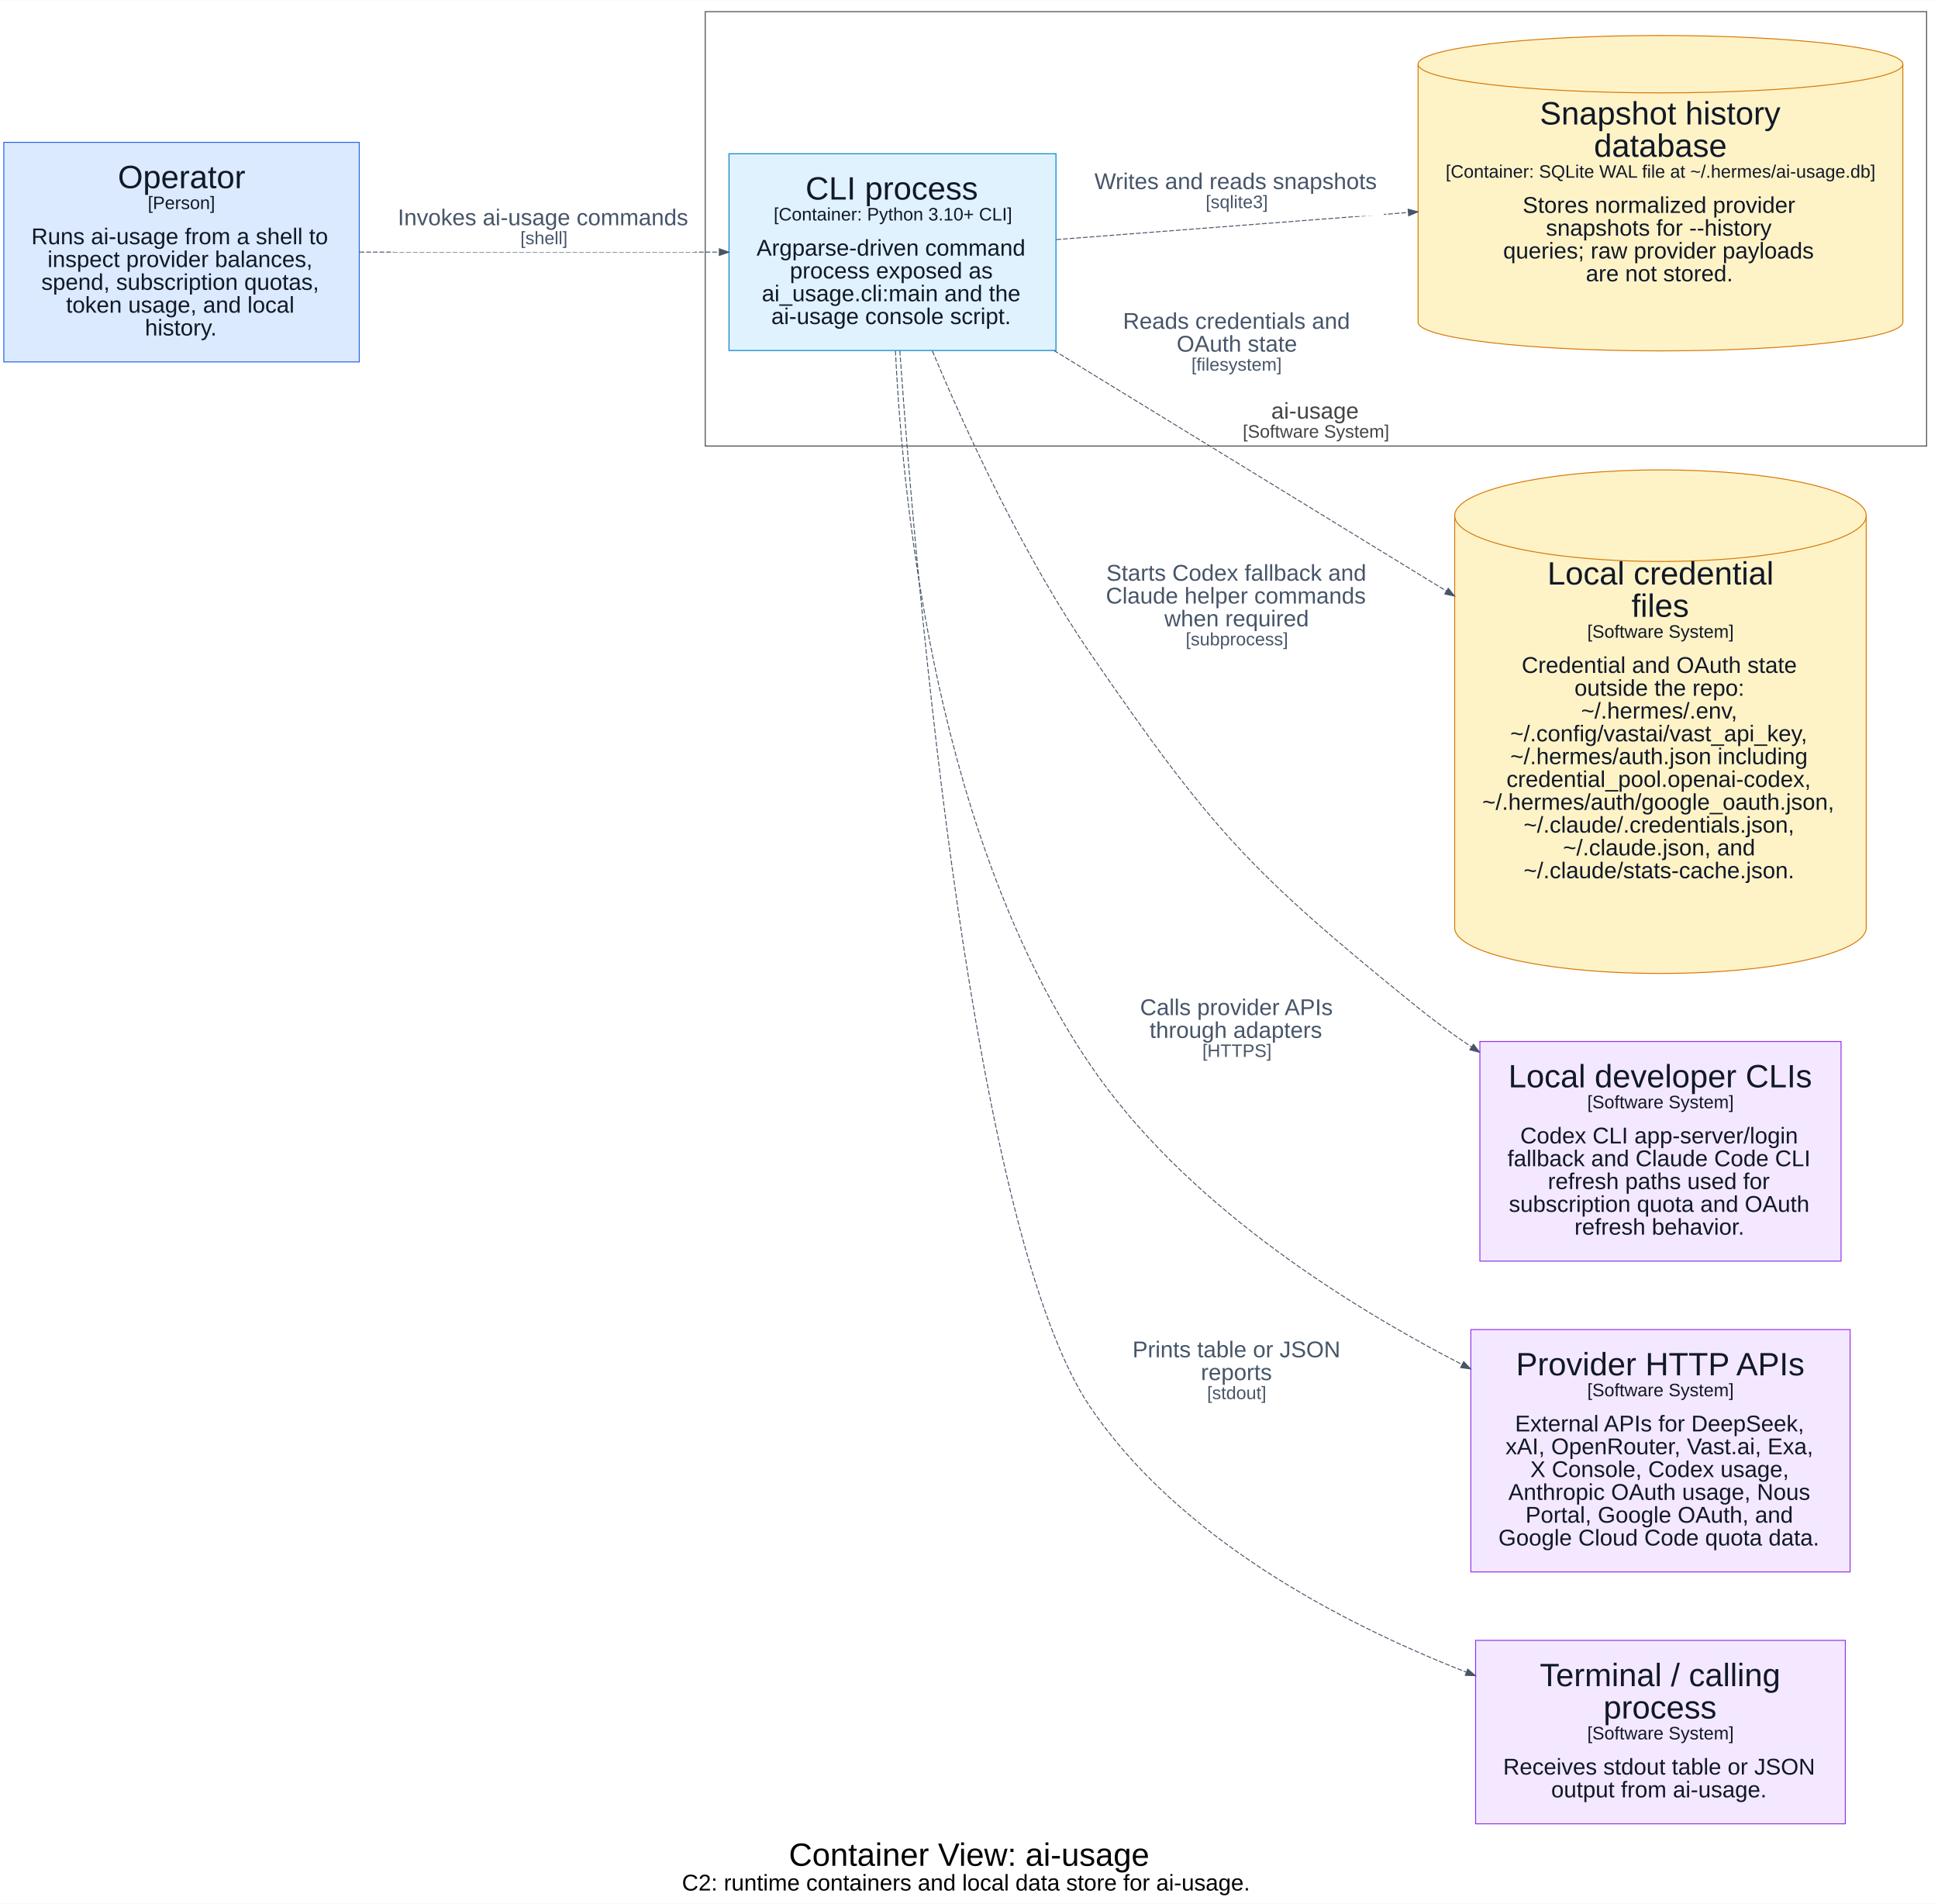
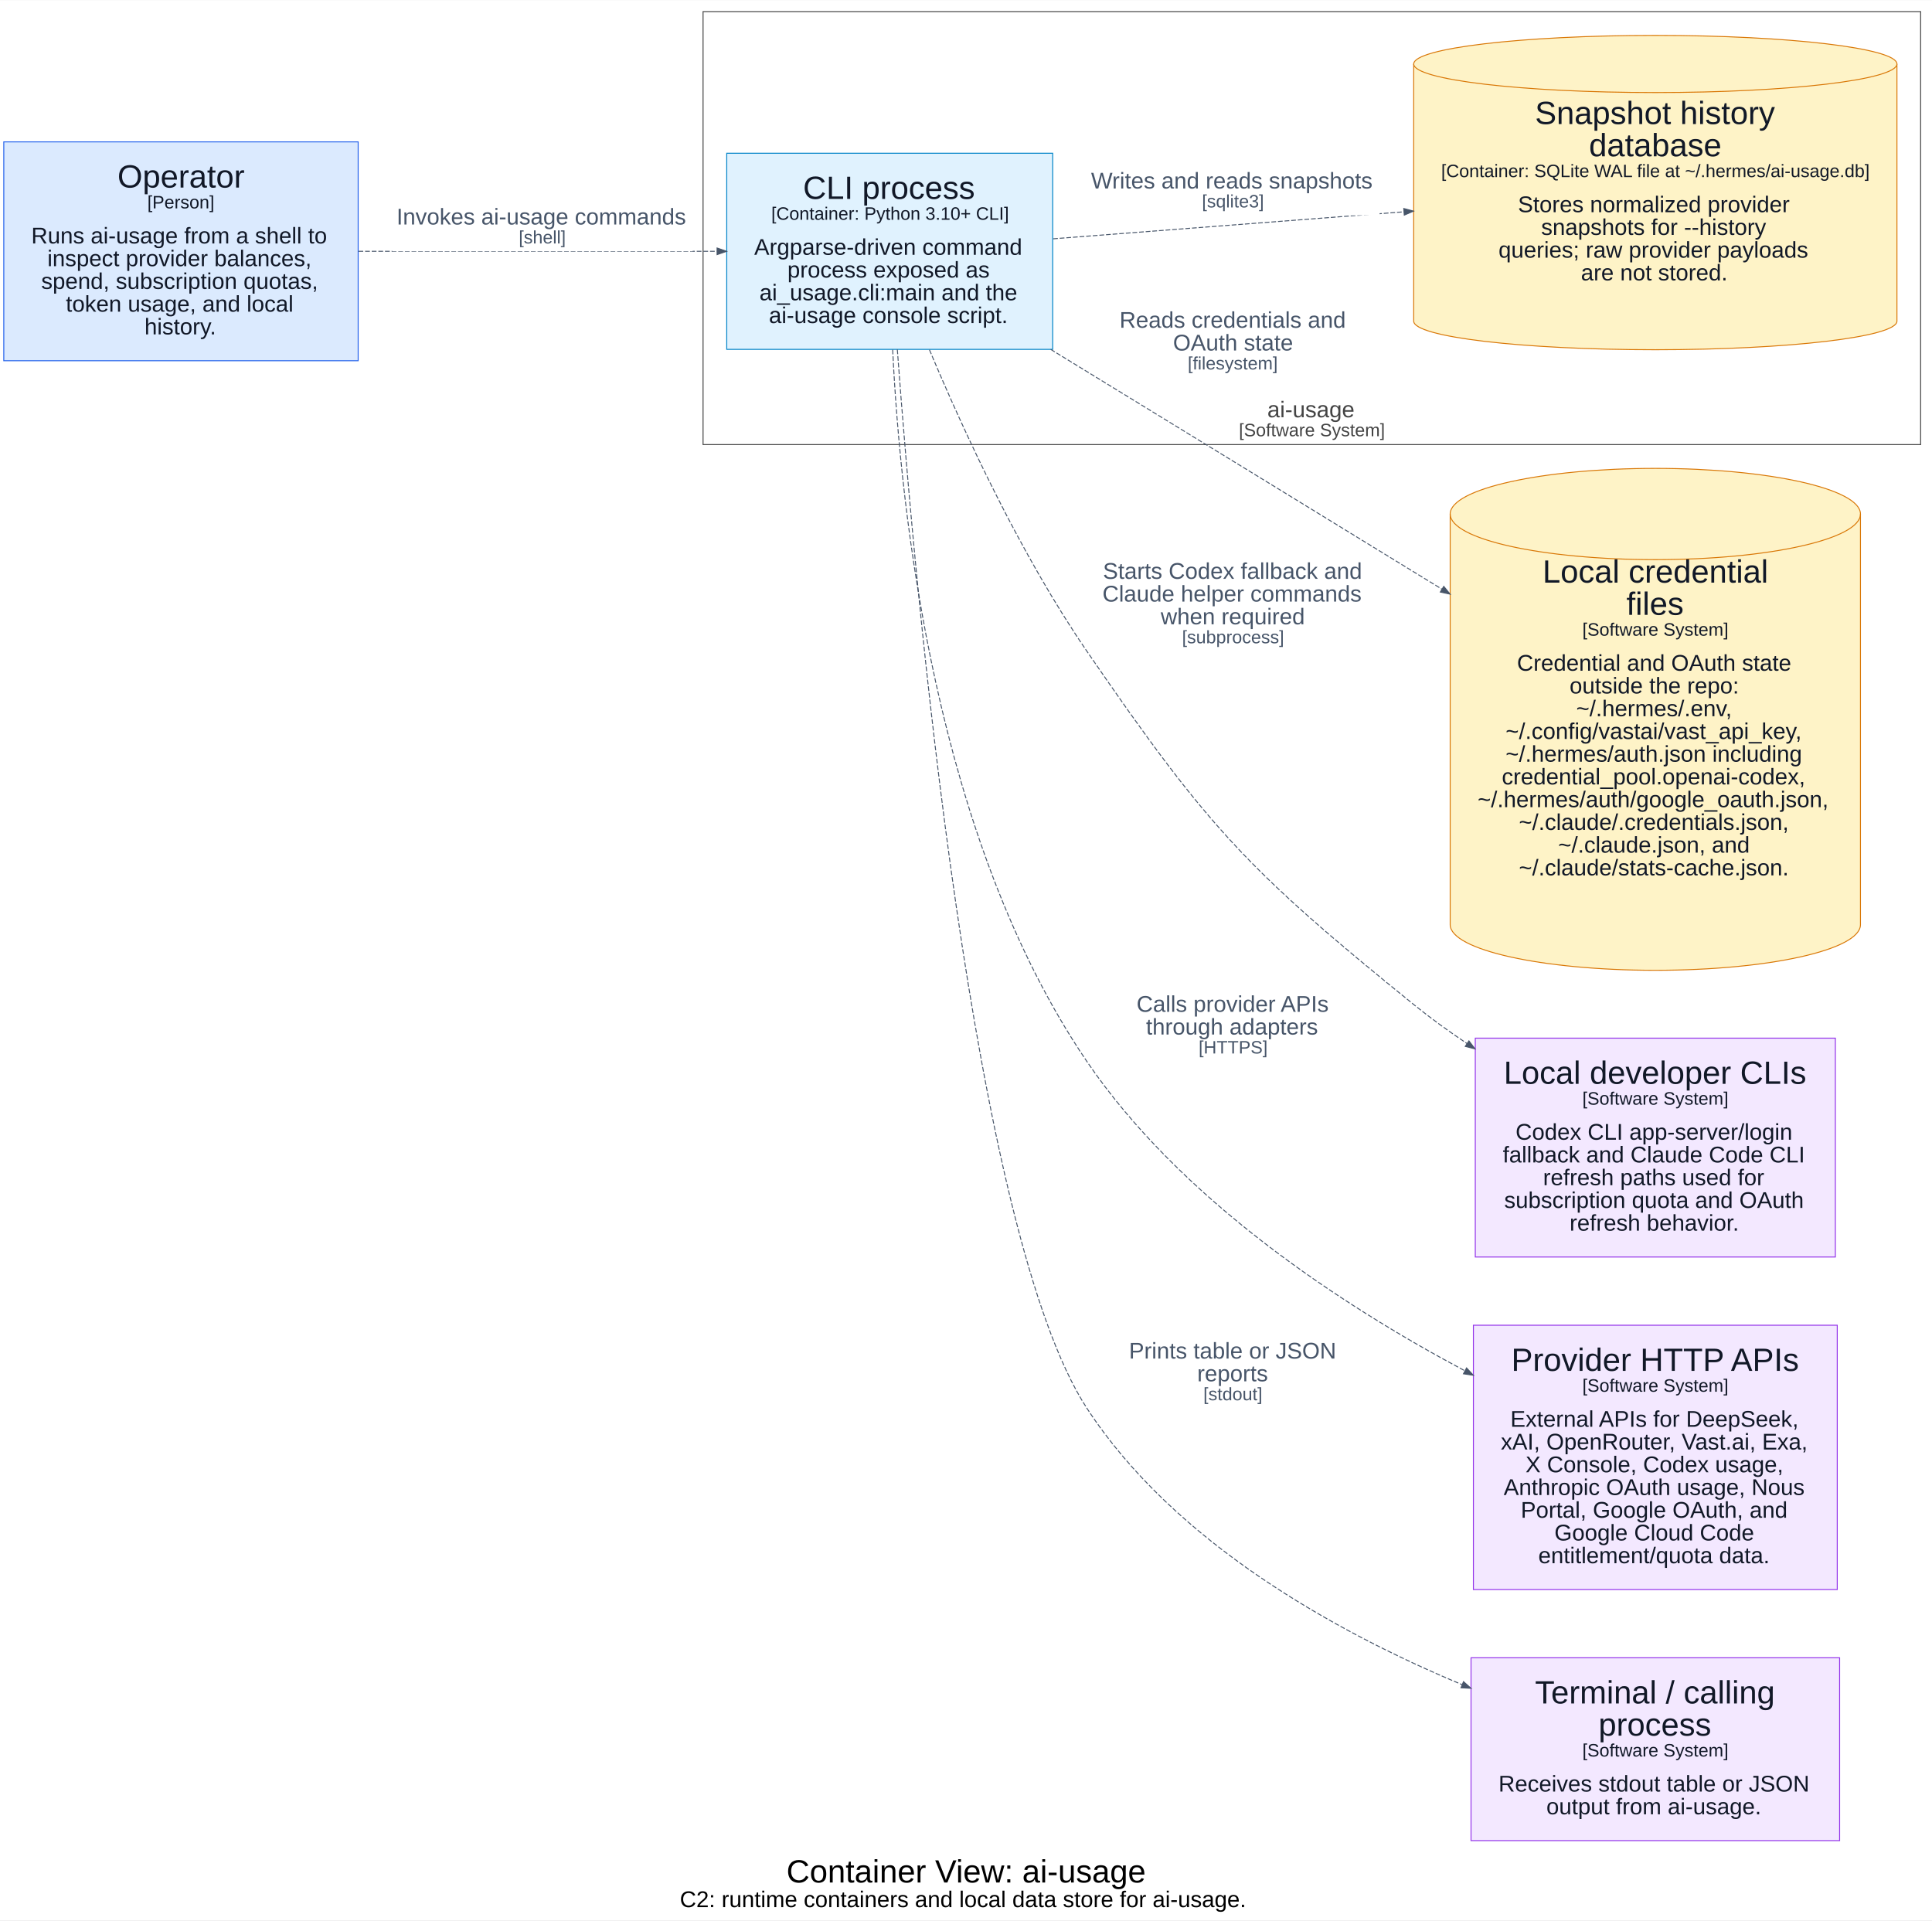
- <svg xmlns="http://www.w3.org/2000/svg" width="2039pt" height="2003pt" viewBox="0.00 0.00 2039.00 2002.50">
-   <g id="graph0" class="graph" transform="scale(1 1) rotate(0) translate(4 1998.5)">
-     <polygon fill="white" stroke="transparent" points="-4,4 -4,-1998.5 2035,-1998.5 2035,4 -4,4" />
+ <svg xmlns="http://www.w3.org/2000/svg" width="2039pt" height="2027pt" viewBox="0.00 0.00 2039.00 2026.50">
+   <g id="graph0" class="graph" transform="scale(1 1) rotate(0) translate(4 2022.5)">
+     <polygon fill="white" stroke="transparent" points="-4,4 -4,-2022.5 2035,-2022.5 2035,4 -4,4" />
    <text text-anchor="start" x="826" y="-35.8" font-family="Arial" font-size="34.00">Container View: ai-usage</text>
    <text text-anchor="start" x="713.5" y="-9.8" font-family="Arial" font-size="24.00">C2: runtime containers and local data store for ai-usage.</text>
    <g id="clust1" class="cluster">
-       <polygon fill="none" stroke="#444444" points="738,-1529.5 738,-1986.5 2023,-1986.5 2023,-1529.5 738,-1529.5" />
-       <text text-anchor="start" x="1333.5" y="-1558.3" font-family="Arial" font-size="24.00" fill="#444444">ai-usage</text>
-       <text text-anchor="start" x="1303.5" y="-1538.3" font-family="Arial" font-size="19.00" fill="#444444">[Software System]</text>
+       <polygon fill="none" stroke="#444444" points="738,-1553.5 738,-2010.5 2023,-2010.5 2023,-1553.5 738,-1553.5" />
+       <text text-anchor="start" x="1333.5" y="-1582.3" font-family="Arial" font-size="24.00" fill="#444444">ai-usage</text>
+       <text text-anchor="start" x="1303.5" y="-1562.3" font-family="Arial" font-size="19.00" fill="#444444">[Software System]</text>
    </g>
    <g id="1" class="node">
-       <polygon fill="#dbeafe" stroke="#2563eb" points="374,-1849 0,-1849 0,-1618 374,-1618 374,-1849" />
-       <text text-anchor="start" x="120" y="-1800.8" font-family="Arial" font-size="34.00" fill="#111827">Operator</text>
-       <text text-anchor="start" x="151.5" y="-1778.8" font-family="Arial" font-size="19.00" fill="#111827">[Person]</text>
-       <text text-anchor="start" x="29" y="-1741.8" font-family="Arial" font-size="24.00" fill="#111827">Runs ai-usage from a shell to</text>
-       <text text-anchor="start" x="46" y="-1717.8" font-family="Arial" font-size="24.00" fill="#111827">inspect provider balances,</text>
-       <text text-anchor="start" x="39.5" y="-1693.8" font-family="Arial" font-size="24.00" fill="#111827">spend, subscription quotas,</text>
-       <text text-anchor="start" x="65.5" y="-1669.8" font-family="Arial" font-size="24.00" fill="#111827">token usage, and local</text>
-       <text text-anchor="start" x="148.5" y="-1645.8" font-family="Arial" font-size="24.00" fill="#111827">history.</text>
+       <polygon fill="#dbeafe" stroke="#2563eb" points="374,-1873 0,-1873 0,-1642 374,-1642 374,-1873" />
+       <text text-anchor="start" x="120" y="-1824.8" font-family="Arial" font-size="34.00" fill="#111827">Operator</text>
+       <text text-anchor="start" x="151.5" y="-1802.8" font-family="Arial" font-size="19.00" fill="#111827">[Person]</text>
+       <text text-anchor="start" x="29" y="-1765.8" font-family="Arial" font-size="24.00" fill="#111827">Runs ai-usage from a shell to</text>
+       <text text-anchor="start" x="46" y="-1741.8" font-family="Arial" font-size="24.00" fill="#111827">inspect provider balances,</text>
+       <text text-anchor="start" x="39.5" y="-1717.8" font-family="Arial" font-size="24.00" fill="#111827">spend, subscription quotas,</text>
+       <text text-anchor="start" x="65.5" y="-1693.8" font-family="Arial" font-size="24.00" fill="#111827">token usage, and local</text>
+       <text text-anchor="start" x="148.5" y="-1669.8" font-family="Arial" font-size="24.00" fill="#111827">history.</text>
    </g>
    <g id="3" class="node">
-       <polygon fill="#e0f2fe" stroke="#0284c7" points="1107,-1837 763,-1837 763,-1630 1107,-1630 1107,-1837" />
-       <text text-anchor="start" x="843.5" y="-1788.8" font-family="Arial" font-size="34.00" fill="#111827">CLI process</text>
-       <text text-anchor="start" x="810" y="-1766.8" font-family="Arial" font-size="19.00" fill="#111827">[Container: Python 3.10+ CLI]</text>
-       <text text-anchor="start" x="792" y="-1729.8" font-family="Arial" font-size="24.00" fill="#111827">Argparse-driven command</text>
-       <text text-anchor="start" x="827" y="-1705.8" font-family="Arial" font-size="24.00" fill="#111827">process exposed as</text>
-       <text text-anchor="start" x="797.5" y="-1681.8" font-family="Arial" font-size="24.00" fill="#111827">ai_usage.cli:main and the</text>
-       <text text-anchor="start" x="807.5" y="-1657.8" font-family="Arial" font-size="24.00" fill="#111827">ai-usage console script.</text>
+       <polygon fill="#e0f2fe" stroke="#0284c7" points="1107,-1861 763,-1861 763,-1654 1107,-1654 1107,-1861" />
+       <text text-anchor="start" x="843.5" y="-1812.8" font-family="Arial" font-size="34.00" fill="#111827">CLI process</text>
+       <text text-anchor="start" x="810" y="-1790.8" font-family="Arial" font-size="19.00" fill="#111827">[Container: Python 3.10+ CLI]</text>
+       <text text-anchor="start" x="792" y="-1753.8" font-family="Arial" font-size="24.00" fill="#111827">Argparse-driven command</text>
+       <text text-anchor="start" x="827" y="-1729.8" font-family="Arial" font-size="24.00" fill="#111827">process exposed as</text>
+       <text text-anchor="start" x="797.5" y="-1705.8" font-family="Arial" font-size="24.00" fill="#111827">ai_usage.cli:main and the</text>
+       <text text-anchor="start" x="807.5" y="-1681.8" font-family="Arial" font-size="24.00" fill="#111827">ai-usage console script.</text>
    </g>
    <g id="19" class="edge">
-       <path fill="none" stroke="#475569" stroke-dasharray="5,2" d="M374.32,-1733.5C489.94,-1733.5 637.81,-1733.5 752.52,-1733.5" />
-       <polygon fill="#475569" stroke="#475569" points="752.81,-1737 762.81,-1733.5 752.81,-1730 752.81,-1737" />
-       <polygon fill="white" stroke="transparent" points="410,-1733.5 410,-1784.5 727,-1784.5 727,-1733.5 410,-1733.5" />
-       <text text-anchor="start" x="414.5" y="-1761.8" font-family="Arial" font-size="24.00" fill="#475569">Invokes ai-usage commands</text>
-       <text text-anchor="start" x="543.5" y="-1741.8" font-family="Arial" font-size="19.00" fill="#475569">[shell]</text>
+       <path fill="none" stroke="#475569" stroke-dasharray="5,2" d="M374.32,-1757.5C489.94,-1757.5 637.81,-1757.5 752.52,-1757.5" />
+       <polygon fill="#475569" stroke="#475569" points="752.81,-1761 762.81,-1757.5 752.81,-1754 752.81,-1761" />
+       <polygon fill="white" stroke="transparent" points="410,-1757.5 410,-1808.5 727,-1808.5 727,-1757.5 410,-1757.5" />
+       <text text-anchor="start" x="414.5" y="-1785.8" font-family="Arial" font-size="24.00" fill="#475569">Invokes ai-usage commands</text>
+       <text text-anchor="start" x="543.5" y="-1765.8" font-family="Arial" font-size="19.00" fill="#475569">[shell]</text>
    </g>
    <g id="14" class="node">
-       <path fill="#fef3c7" stroke="#d97706" d="M1959.5,-1456.22C1959.5,-1482.79 1862.46,-1504.38 1743,-1504.38 1623.54,-1504.38 1526.5,-1482.79 1526.5,-1456.22 1526.5,-1456.22 1526.5,-1022.78 1526.5,-1022.78 1526.5,-996.21 1623.54,-974.62 1743,-974.62 1862.46,-974.62 1959.5,-996.21 1959.5,-1022.78 1959.5,-1022.78 1959.5,-1456.22 1959.5,-1456.22" />
-       <path fill="none" stroke="#d97706" d="M1959.5,-1456.22C1959.5,-1429.64 1862.46,-1408.06 1743,-1408.06 1623.54,-1408.06 1526.5,-1429.64 1526.5,-1456.22" />
-       <text text-anchor="start" x="1624" y="-1383.8" font-family="Arial" font-size="34.00" fill="#111827">Local credential</text>
-       <text text-anchor="start" x="1712.5" y="-1349.8" font-family="Arial" font-size="34.00" fill="#111827">files</text>
-       <text text-anchor="start" x="1666" y="-1327.8" font-family="Arial" font-size="19.00" fill="#111827">[Software System]</text>
-       <text text-anchor="start" x="1597" y="-1290.8" font-family="Arial" font-size="24.00" fill="#111827">Credential and OAuth state</text>
-       <text text-anchor="start" x="1652.5" y="-1266.8" font-family="Arial" font-size="24.00" fill="#111827">outside the repo:</text>
-       <text text-anchor="start" x="1659.5" y="-1242.8" font-family="Arial" font-size="24.00" fill="#111827">~/.hermes/.env,</text>
-       <text text-anchor="start" x="1585" y="-1218.8" font-family="Arial" font-size="24.00" fill="#111827">~/.config/vastai/vast_api_key,</text>
-       <text text-anchor="start" x="1585" y="-1194.8" font-family="Arial" font-size="24.00" fill="#111827">~/.hermes/auth.json including</text>
-       <text text-anchor="start" x="1581" y="-1170.8" font-family="Arial" font-size="24.00" fill="#111827">credential_pool.openai-codex,</text>
-       <text text-anchor="start" x="1555.5" y="-1146.8" font-family="Arial" font-size="24.00" fill="#111827">~/.hermes/auth/google_oauth.json,</text>
-       <text text-anchor="start" x="1599" y="-1122.8" font-family="Arial" font-size="24.00" fill="#111827">~/.claude/.credentials.json,</text>
-       <text text-anchor="start" x="1640.5" y="-1098.8" font-family="Arial" font-size="24.00" fill="#111827">~/.claude.json, and</text>
-       <text text-anchor="start" x="1599" y="-1074.8" font-family="Arial" font-size="24.00" fill="#111827">~/.claude/stats-cache.json.</text>
+       <path fill="#fef3c7" stroke="#d97706" d="M1959.5,-1480.22C1959.5,-1506.79 1862.46,-1528.38 1743,-1528.38 1623.54,-1528.38 1526.5,-1506.79 1526.5,-1480.22 1526.5,-1480.22 1526.5,-1046.78 1526.5,-1046.78 1526.5,-1020.21 1623.54,-998.62 1743,-998.62 1862.46,-998.62 1959.5,-1020.21 1959.5,-1046.78 1959.5,-1046.78 1959.5,-1480.22 1959.5,-1480.22" />
+       <path fill="none" stroke="#d97706" d="M1959.5,-1480.22C1959.5,-1453.64 1862.46,-1432.06 1743,-1432.06 1623.54,-1432.06 1526.5,-1453.64 1526.5,-1480.22" />
+       <text text-anchor="start" x="1624" y="-1407.8" font-family="Arial" font-size="34.00" fill="#111827">Local credential</text>
+       <text text-anchor="start" x="1712.5" y="-1373.8" font-family="Arial" font-size="34.00" fill="#111827">files</text>
+       <text text-anchor="start" x="1666" y="-1351.8" font-family="Arial" font-size="19.00" fill="#111827">[Software System]</text>
+       <text text-anchor="start" x="1597" y="-1314.8" font-family="Arial" font-size="24.00" fill="#111827">Credential and OAuth state</text>
+       <text text-anchor="start" x="1652.5" y="-1290.8" font-family="Arial" font-size="24.00" fill="#111827">outside the repo:</text>
+       <text text-anchor="start" x="1659.5" y="-1266.8" font-family="Arial" font-size="24.00" fill="#111827">~/.hermes/.env,</text>
+       <text text-anchor="start" x="1585" y="-1242.8" font-family="Arial" font-size="24.00" fill="#111827">~/.config/vastai/vast_api_key,</text>
+       <text text-anchor="start" x="1585" y="-1218.8" font-family="Arial" font-size="24.00" fill="#111827">~/.hermes/auth.json including</text>
+       <text text-anchor="start" x="1581" y="-1194.8" font-family="Arial" font-size="24.00" fill="#111827">credential_pool.openai-codex,</text>
+       <text text-anchor="start" x="1555.5" y="-1170.8" font-family="Arial" font-size="24.00" fill="#111827">~/.hermes/auth/google_oauth.json,</text>
+       <text text-anchor="start" x="1599" y="-1146.8" font-family="Arial" font-size="24.00" fill="#111827">~/.claude/.credentials.json,</text>
+       <text text-anchor="start" x="1640.5" y="-1122.8" font-family="Arial" font-size="24.00" fill="#111827">~/.claude.json, and</text>
+       <text text-anchor="start" x="1599" y="-1098.8" font-family="Arial" font-size="24.00" fill="#111827">~/.claude/stats-cache.json.</text>
    </g>
    <g id="15" class="node">
-       <polygon fill="#f3e8ff" stroke="#9333ea" points="1933,-903 1553,-903 1553,-672 1933,-672 1933,-903" />
-       <text text-anchor="start" x="1583" y="-854.8" font-family="Arial" font-size="34.00" fill="#111827">Local developer CLIs</text>
-       <text text-anchor="start" x="1666" y="-832.8" font-family="Arial" font-size="19.00" fill="#111827">[Software System]</text>
-       <text text-anchor="start" x="1595.5" y="-795.8" font-family="Arial" font-size="24.00" fill="#111827">Codex CLI app-server/login</text>
-       <text text-anchor="start" x="1582" y="-771.8" font-family="Arial" font-size="24.00" fill="#111827">fallback and Claude Code CLI</text>
-       <text text-anchor="start" x="1624.5" y="-747.8" font-family="Arial" font-size="24.00" fill="#111827">refresh paths used for</text>
-       <text text-anchor="start" x="1583.5" y="-723.8" font-family="Arial" font-size="24.00" fill="#111827">subscription quota and OAuth</text>
-       <text text-anchor="start" x="1652.5" y="-699.8" font-family="Arial" font-size="24.00" fill="#111827">refresh behavior.</text>
+       <polygon fill="#f3e8ff" stroke="#9333ea" points="1933,-927 1553,-927 1553,-696 1933,-696 1933,-927" />
+       <text text-anchor="start" x="1583" y="-878.8" font-family="Arial" font-size="34.00" fill="#111827">Local developer CLIs</text>
+       <text text-anchor="start" x="1666" y="-856.8" font-family="Arial" font-size="19.00" fill="#111827">[Software System]</text>
+       <text text-anchor="start" x="1595.5" y="-819.8" font-family="Arial" font-size="24.00" fill="#111827">Codex CLI app-server/login</text>
+       <text text-anchor="start" x="1582" y="-795.8" font-family="Arial" font-size="24.00" fill="#111827">fallback and Claude Code CLI</text>
+       <text text-anchor="start" x="1624.5" y="-771.8" font-family="Arial" font-size="24.00" fill="#111827">refresh paths used for</text>
+       <text text-anchor="start" x="1583.5" y="-747.8" font-family="Arial" font-size="24.00" fill="#111827">subscription quota and OAuth</text>
+       <text text-anchor="start" x="1652.5" y="-723.8" font-family="Arial" font-size="24.00" fill="#111827">refresh behavior.</text>
    </g>
    <g id="16" class="node">
-       <polygon fill="#f3e8ff" stroke="#9333ea" points="1942.5,-600 1543.5,-600 1543.5,-345 1942.5,-345 1942.5,-600" />
-       <text text-anchor="start" x="1591" y="-551.8" font-family="Arial" font-size="34.00" fill="#111827">Provider HTTP APIs</text>
-       <text text-anchor="start" x="1666" y="-529.8" font-family="Arial" font-size="19.00" fill="#111827">[Software System]</text>
-       <text text-anchor="start" x="1590" y="-492.8" font-family="Arial" font-size="24.00" fill="#111827">External APIs for DeepSeek,</text>
-       <text text-anchor="start" x="1580" y="-468.8" font-family="Arial" font-size="24.00" fill="#111827">xAI, OpenRouter, Vast.ai, Exa,</text>
-       <text text-anchor="start" x="1606" y="-444.8" font-family="Arial" font-size="24.00" fill="#111827">X Console, Codex usage,</text>
-       <text text-anchor="start" x="1583" y="-420.8" font-family="Arial" font-size="24.00" fill="#111827">Anthropic OAuth usage, Nous</text>
-       <text text-anchor="start" x="1601" y="-396.8" font-family="Arial" font-size="24.00" fill="#111827">Portal, Google OAuth, and</text>
-       <text text-anchor="start" x="1572.5" y="-372.8" font-family="Arial" font-size="24.00" fill="#111827">Google Cloud Code quota data.</text>
+       <polygon fill="#f3e8ff" stroke="#9333ea" points="1935,-624 1551,-624 1551,-345 1935,-345 1935,-624" />
+       <text text-anchor="start" x="1591" y="-575.8" font-family="Arial" font-size="34.00" fill="#111827">Provider HTTP APIs</text>
+       <text text-anchor="start" x="1666" y="-553.8" font-family="Arial" font-size="19.00" fill="#111827">[Software System]</text>
+       <text text-anchor="start" x="1590" y="-516.8" font-family="Arial" font-size="24.00" fill="#111827">External APIs for DeepSeek,</text>
+       <text text-anchor="start" x="1580" y="-492.8" font-family="Arial" font-size="24.00" fill="#111827">xAI, OpenRouter, Vast.ai, Exa,</text>
+       <text text-anchor="start" x="1606" y="-468.8" font-family="Arial" font-size="24.00" fill="#111827">X Console, Codex usage,</text>
+       <text text-anchor="start" x="1583" y="-444.8" font-family="Arial" font-size="24.00" fill="#111827">Anthropic OAuth usage, Nous</text>
+       <text text-anchor="start" x="1601" y="-420.8" font-family="Arial" font-size="24.00" fill="#111827">Portal, Google OAuth, and</text>
+       <text text-anchor="start" x="1636.5" y="-396.8" font-family="Arial" font-size="24.00" fill="#111827">Google Cloud Code</text>
+       <text text-anchor="start" x="1619.5" y="-372.8" font-family="Arial" font-size="24.00" fill="#111827">entitlement/quota data.</text>
    </g>
    <g id="17" class="node">
      <polygon fill="#f3e8ff" stroke="#9333ea" points="1937.5,-273 1548.5,-273 1548.5,-80 1937.5,-80 1937.5,-273" />
      <text text-anchor="start" x="1616" y="-224.8" font-family="Arial" font-size="34.00" fill="#111827">Terminal / calling</text>
      <text text-anchor="start" x="1683" y="-190.8" font-family="Arial" font-size="34.00" fill="#111827">process</text>
      <text text-anchor="start" x="1666" y="-168.8" font-family="Arial" font-size="19.00" fill="#111827">[Software System]</text>
      <text text-anchor="start" x="1577.5" y="-131.8" font-family="Arial" font-size="24.00" fill="#111827">Receives stdout table or JSON</text>
      <text text-anchor="start" x="1628" y="-107.8" font-family="Arial" font-size="24.00" fill="#111827">output from ai-usage.</text>
    </g>
    <g id="13" class="node">
-       <path fill="#fef3c7" stroke="#d97706" d="M1998,-1931.22C1998,-1947.86 1883.7,-1961.38 1743,-1961.38 1602.3,-1961.38 1488,-1947.86 1488,-1931.22 1488,-1931.22 1488,-1659.78 1488,-1659.78 1488,-1643.14 1602.3,-1629.62 1743,-1629.62 1883.7,-1629.62 1998,-1643.14 1998,-1659.78 1998,-1659.78 1998,-1931.22 1998,-1931.22" />
-       <path fill="none" stroke="#d97706" d="M1998,-1931.22C1998,-1914.57 1883.7,-1901.06 1743,-1901.06 1602.3,-1901.06 1488,-1914.57 1488,-1931.22" />
-       <text text-anchor="start" x="1616" y="-1867.8" font-family="Arial" font-size="34.00" fill="#111827">Snapshot history</text>
-       <text text-anchor="start" x="1673" y="-1833.8" font-family="Arial" font-size="34.00" fill="#111827">database</text>
-       <text text-anchor="start" x="1517" y="-1811.8" font-family="Arial" font-size="19.00" fill="#111827">[Container: SQLite WAL file at ~/.hermes/ai-usage.db]</text>
-       <text text-anchor="start" x="1598" y="-1774.8" font-family="Arial" font-size="24.00" fill="#111827">Stores normalized provider</text>
-       <text text-anchor="start" x="1622.5" y="-1750.8" font-family="Arial" font-size="24.00" fill="#111827">snapshots for --history</text>
-       <text text-anchor="start" x="1577.5" y="-1726.8" font-family="Arial" font-size="24.00" fill="#111827">queries; raw provider payloads</text>
-       <text text-anchor="start" x="1664.5" y="-1702.8" font-family="Arial" font-size="24.00" fill="#111827">are not stored.</text>
+       <path fill="#fef3c7" stroke="#d97706" d="M1998,-1955.22C1998,-1971.86 1883.7,-1985.38 1743,-1985.38 1602.3,-1985.38 1488,-1971.86 1488,-1955.22 1488,-1955.22 1488,-1683.78 1488,-1683.78 1488,-1667.14 1602.3,-1653.62 1743,-1653.62 1883.7,-1653.62 1998,-1667.14 1998,-1683.78 1998,-1683.78 1998,-1955.22 1998,-1955.22" />
+       <path fill="none" stroke="#d97706" d="M1998,-1955.22C1998,-1938.57 1883.7,-1925.06 1743,-1925.06 1602.3,-1925.06 1488,-1938.57 1488,-1955.22" />
+       <text text-anchor="start" x="1616" y="-1891.8" font-family="Arial" font-size="34.00" fill="#111827">Snapshot history</text>
+       <text text-anchor="start" x="1673" y="-1857.8" font-family="Arial" font-size="34.00" fill="#111827">database</text>
+       <text text-anchor="start" x="1517" y="-1835.8" font-family="Arial" font-size="19.00" fill="#111827">[Container: SQLite WAL file at ~/.hermes/ai-usage.db]</text>
+       <text text-anchor="start" x="1598" y="-1798.8" font-family="Arial" font-size="24.00" fill="#111827">Stores normalized provider</text>
+       <text text-anchor="start" x="1622.5" y="-1774.8" font-family="Arial" font-size="24.00" fill="#111827">snapshots for --history</text>
+       <text text-anchor="start" x="1577.5" y="-1750.8" font-family="Arial" font-size="24.00" fill="#111827">queries; raw provider payloads</text>
+       <text text-anchor="start" x="1664.5" y="-1726.8" font-family="Arial" font-size="24.00" fill="#111827">are not stored.</text>
    </g>
    <g id="24" class="edge">
-       <path fill="none" stroke="#475569" stroke-dasharray="5,2" d="M1104.96,-1629.94C1224.89,-1556.44 1387.13,-1457 1517.86,-1376.87" />
-       <polygon fill="#475569" stroke="#475569" points="1519.73,-1379.84 1526.43,-1371.63 1516.07,-1373.87 1519.73,-1379.84" />
-       <polygon fill="white" stroke="transparent" points="1173,-1600.5 1173,-1675.5 1422,-1675.5 1422,-1600.5 1173,-1600.5" />
-       <text text-anchor="start" x="1177.5" y="-1652.8" font-family="Arial" font-size="24.00" fill="#475569">Reads credentials and</text>
-       <text text-anchor="start" x="1234" y="-1628.8" font-family="Arial" font-size="24.00" fill="#475569">OAuth state</text>
-       <text text-anchor="start" x="1249.5" y="-1608.8" font-family="Arial" font-size="19.00" fill="#475569">[filesystem]</text>
+       <path fill="none" stroke="#475569" stroke-dasharray="5,2" d="M1104.96,-1653.94C1224.89,-1580.44 1387.13,-1481 1517.86,-1400.87" />
+       <polygon fill="#475569" stroke="#475569" points="1519.73,-1403.84 1526.43,-1395.63 1516.07,-1397.87 1519.73,-1403.84" />
+       <polygon fill="white" stroke="transparent" points="1173,-1624.5 1173,-1699.5 1422,-1699.5 1422,-1624.5 1173,-1624.5" />
+       <text text-anchor="start" x="1177.5" y="-1676.8" font-family="Arial" font-size="24.00" fill="#475569">Reads credentials and</text>
+       <text text-anchor="start" x="1234" y="-1652.8" font-family="Arial" font-size="24.00" fill="#475569">OAuth state</text>
+       <text text-anchor="start" x="1249.5" y="-1632.8" font-family="Arial" font-size="19.00" fill="#475569">[filesystem]</text>
    </g>
    <g id="25" class="edge">
-       <path fill="none" stroke="#475569" stroke-dasharray="5,2" d="M976.91,-1629.6C1014,-1541.25 1073.41,-1412.94 1143,-1311.5 1270.73,-1125.28 1312.46,-1080.56 1488,-938.5 1505.62,-924.24 1524.73,-910.4 1544.28,-897.27" />
-       <polygon fill="#475569" stroke="#475569" points="1546.29,-900.13 1552.68,-891.68 1542.42,-894.3 1546.29,-900.13" />
-       <polygon fill="white" stroke="transparent" points="1155,-1311.5 1155,-1410.5 1440,-1410.5 1440,-1311.5 1155,-1311.5" />
-       <text text-anchor="start" x="1160" y="-1387.8" font-family="Arial" font-size="24.00" fill="#475569">Starts Codex fallback and</text>
-       <text text-anchor="start" x="1159.5" y="-1363.8" font-family="Arial" font-size="24.00" fill="#475569">Claude helper commands</text>
-       <text text-anchor="start" x="1221" y="-1339.8" font-family="Arial" font-size="24.00" fill="#475569">when required</text>
-       <text text-anchor="start" x="1243.5" y="-1319.8" font-family="Arial" font-size="19.00" fill="#475569">[subprocess]</text>
+       <path fill="none" stroke="#475569" stroke-dasharray="5,2" d="M976.91,-1653.6C1014,-1565.25 1073.41,-1436.94 1143,-1335.5 1270.73,-1149.28 1312.46,-1104.56 1488,-962.5 1505.62,-948.24 1524.73,-934.4 1544.28,-921.27" />
+       <polygon fill="#475569" stroke="#475569" points="1546.29,-924.13 1552.68,-915.68 1542.42,-918.3 1546.29,-924.13" />
+       <polygon fill="white" stroke="transparent" points="1155,-1335.5 1155,-1434.5 1440,-1434.5 1440,-1335.5 1155,-1335.5" />
+       <text text-anchor="start" x="1160" y="-1411.8" font-family="Arial" font-size="24.00" fill="#475569">Starts Codex fallback and</text>
+       <text text-anchor="start" x="1159.5" y="-1387.8" font-family="Arial" font-size="24.00" fill="#475569">Claude helper commands</text>
+       <text text-anchor="start" x="1221" y="-1363.8" font-family="Arial" font-size="24.00" fill="#475569">when required</text>
+       <text text-anchor="start" x="1243.5" y="-1343.8" font-family="Arial" font-size="19.00" fill="#475569">[subprocess]</text>
    </g>
    <g id="26" class="edge">
-       <path fill="none" stroke="#475569" stroke-dasharray="5,2" d="M938.11,-1629.71C946.3,-1458.76 983.12,-1113.54 1143,-878.5 1239.18,-737.1 1402.44,-631.29 1534.24,-563.19" />
-       <polygon fill="#475569" stroke="#475569" points="1535.98,-566.23 1543.28,-558.55 1532.78,-560 1535.98,-566.23" />
-       <polygon fill="white" stroke="transparent" points="1191.5,-878.5 1191.5,-953.5 1403.5,-953.5 1403.5,-878.5 1191.5,-878.5" />
-       <text text-anchor="start" x="1195.5" y="-930.8" font-family="Arial" font-size="24.00" fill="#475569">Calls provider APIs</text>
-       <text text-anchor="start" x="1205.5" y="-906.8" font-family="Arial" font-size="24.00" fill="#475569">through adapters</text>
-       <text text-anchor="start" x="1261" y="-886.8" font-family="Arial" font-size="19.00" fill="#475569">[HTTPS]</text>
+       <path fill="none" stroke="#475569" stroke-dasharray="5,2" d="M938.11,-1653.71C946.3,-1482.76 983.12,-1137.54 1143,-902.5 1241.83,-757.21 1409.17,-646.74 1541.89,-575.96" />
+       <polygon fill="#475569" stroke="#475569" points="1543.79,-578.92 1550.98,-571.15 1540.51,-572.73 1543.79,-578.92" />
+       <polygon fill="white" stroke="transparent" points="1191.5,-902.5 1191.5,-977.5 1403.5,-977.5 1403.5,-902.5 1191.5,-902.5" />
+       <text text-anchor="start" x="1195.5" y="-954.8" font-family="Arial" font-size="24.00" fill="#475569">Calls provider APIs</text>
+       <text text-anchor="start" x="1205.5" y="-930.8" font-family="Arial" font-size="24.00" fill="#475569">through adapters</text>
+       <text text-anchor="start" x="1261" y="-910.8" font-family="Arial" font-size="19.00" fill="#475569">[HTTPS]</text>
    </g>
    <g id="28" class="edge">
-       <path fill="none" stroke="#475569" stroke-dasharray="5,2" d="M942.71,-1629.66C961.18,-1369.92 1019.82,-699.97 1143,-518.5 1236.27,-381.11 1404.25,-292.21 1538.64,-239.59" />
-       <polygon fill="#475569" stroke="#475569" points="1540.2,-242.74 1548.26,-235.86 1537.67,-236.21 1540.2,-242.74" />
-       <polygon fill="white" stroke="transparent" points="1183.5,-518.5 1183.5,-593.5 1411.5,-593.5 1411.5,-518.5 1183.5,-518.5" />
-       <text text-anchor="start" x="1187.5" y="-570.8" font-family="Arial" font-size="24.00" fill="#475569">Prints table or JSON</text>
-       <text text-anchor="start" x="1259.5" y="-546.8" font-family="Arial" font-size="24.00" fill="#475569">reports</text>
-       <text text-anchor="start" x="1266" y="-526.8" font-family="Arial" font-size="19.00" fill="#475569">[stdout]</text>
+       <path fill="none" stroke="#475569" stroke-dasharray="5,2" d="M943.02,-1653.89C962.26,-1393.86 1022.64,-721.27 1143,-536.5 1235.17,-395.01 1404.17,-300.96 1539.21,-244.59" />
+       <polygon fill="#475569" stroke="#475569" points="1540.56,-247.82 1548.47,-240.76 1537.89,-241.35 1540.56,-247.82" />
+       <polygon fill="white" stroke="transparent" points="1183.5,-536.5 1183.5,-611.5 1411.5,-611.5 1411.5,-536.5 1183.5,-536.5" />
+       <text text-anchor="start" x="1187.5" y="-588.8" font-family="Arial" font-size="24.00" fill="#475569">Prints table or JSON</text>
+       <text text-anchor="start" x="1259.5" y="-564.8" font-family="Arial" font-size="24.00" fill="#475569">reports</text>
+       <text text-anchor="start" x="1266" y="-544.8" font-family="Arial" font-size="19.00" fill="#475569">[stdout]</text>
    </g>
    <g id="27" class="edge">
-       <path fill="none" stroke="#475569" stroke-dasharray="5,2" d="M1107.43,-1746.69C1214.99,-1754.96 1355.86,-1765.8 1477.55,-1775.16" />
-       <polygon fill="#475569" stroke="#475569" points="1477.52,-1778.67 1487.76,-1775.94 1478.06,-1771.69 1477.52,-1778.67" />
-       <polygon fill="white" stroke="transparent" points="1143,-1771.5 1143,-1822.5 1452,-1822.5 1452,-1771.5 1143,-1771.5" />
-       <text text-anchor="start" x="1147.5" y="-1799.8" font-family="Arial" font-size="24.00" fill="#475569">Writes and reads snapshots</text>
-       <text text-anchor="start" x="1264.5" y="-1779.8" font-family="Arial" font-size="19.00" fill="#475569">[sqlite3]</text>
+       <path fill="none" stroke="#475569" stroke-dasharray="5,2" d="M1107.43,-1770.69C1214.99,-1778.96 1355.86,-1789.8 1477.55,-1799.16" />
+       <polygon fill="#475569" stroke="#475569" points="1477.52,-1802.67 1487.76,-1799.94 1478.06,-1795.69 1477.52,-1802.67" />
+       <polygon fill="white" stroke="transparent" points="1143,-1795.5 1143,-1846.5 1452,-1846.5 1452,-1795.5 1143,-1795.5" />
+       <text text-anchor="start" x="1147.5" y="-1823.8" font-family="Arial" font-size="24.00" fill="#475569">Writes and reads snapshots</text>
+       <text text-anchor="start" x="1264.5" y="-1803.8" font-family="Arial" font-size="19.00" fill="#475569">[sqlite3]</text>
    </g>
  </g>
</svg>
